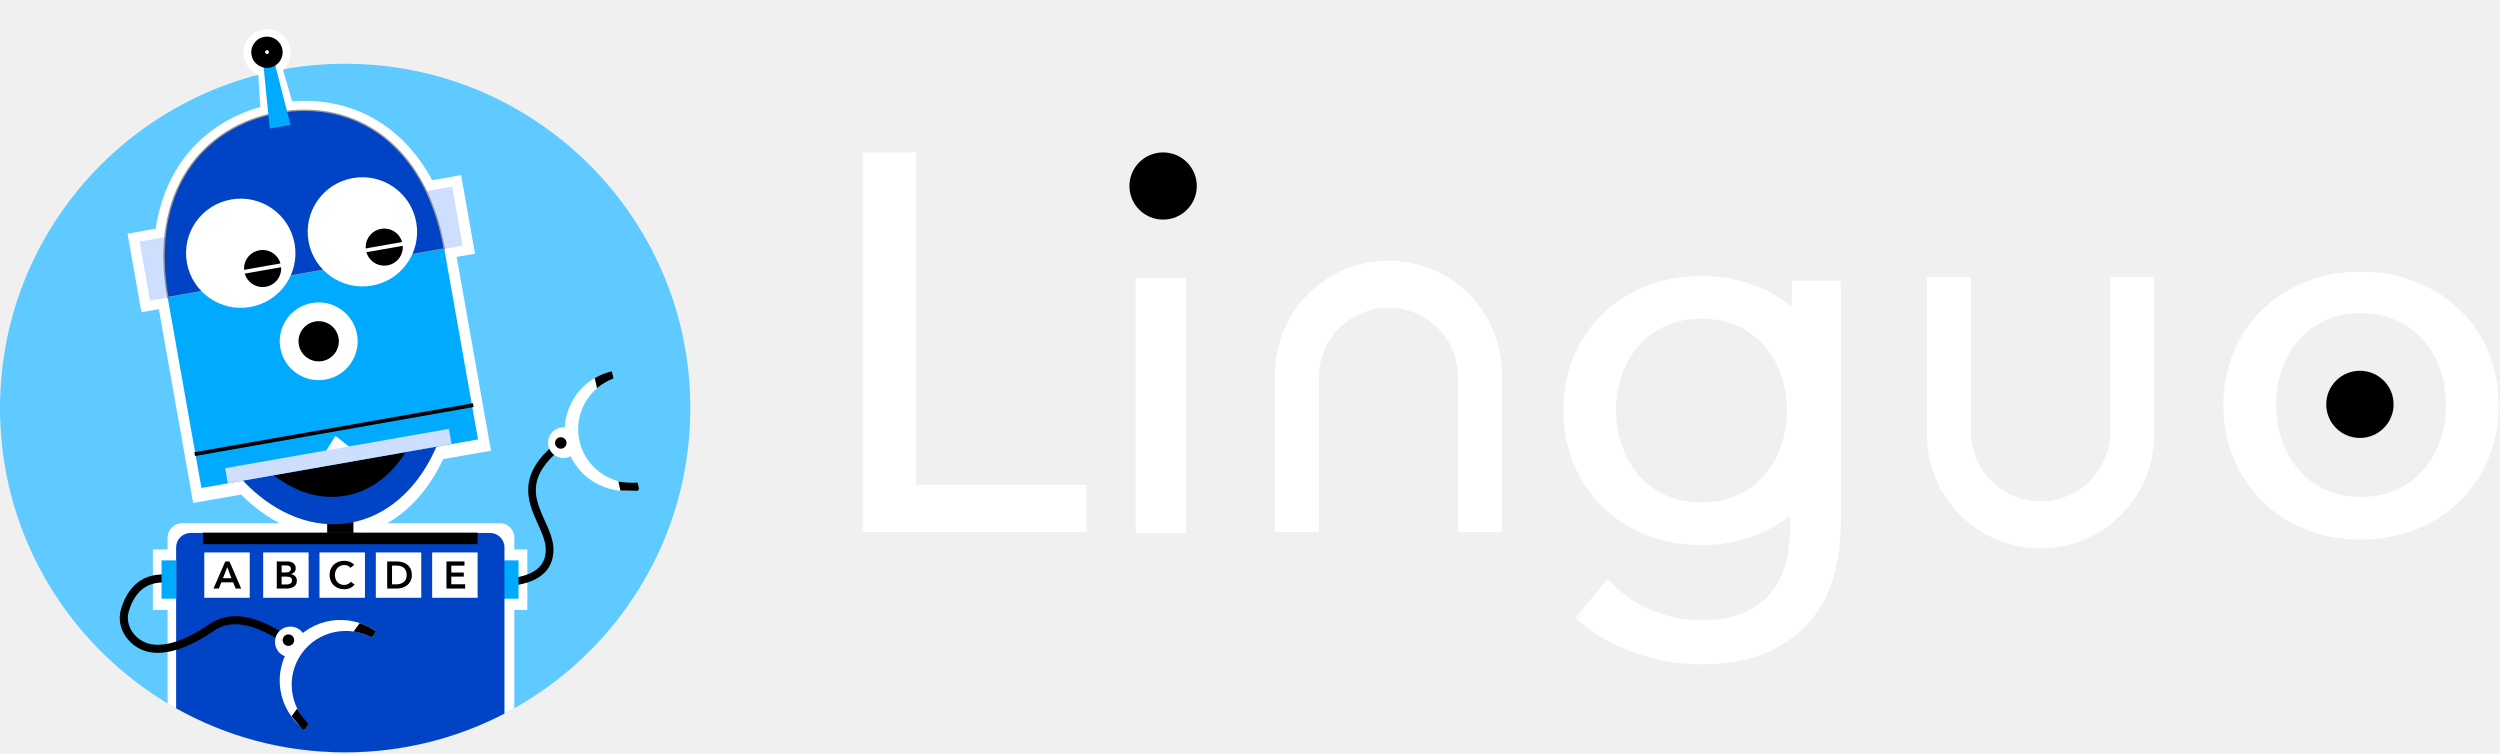
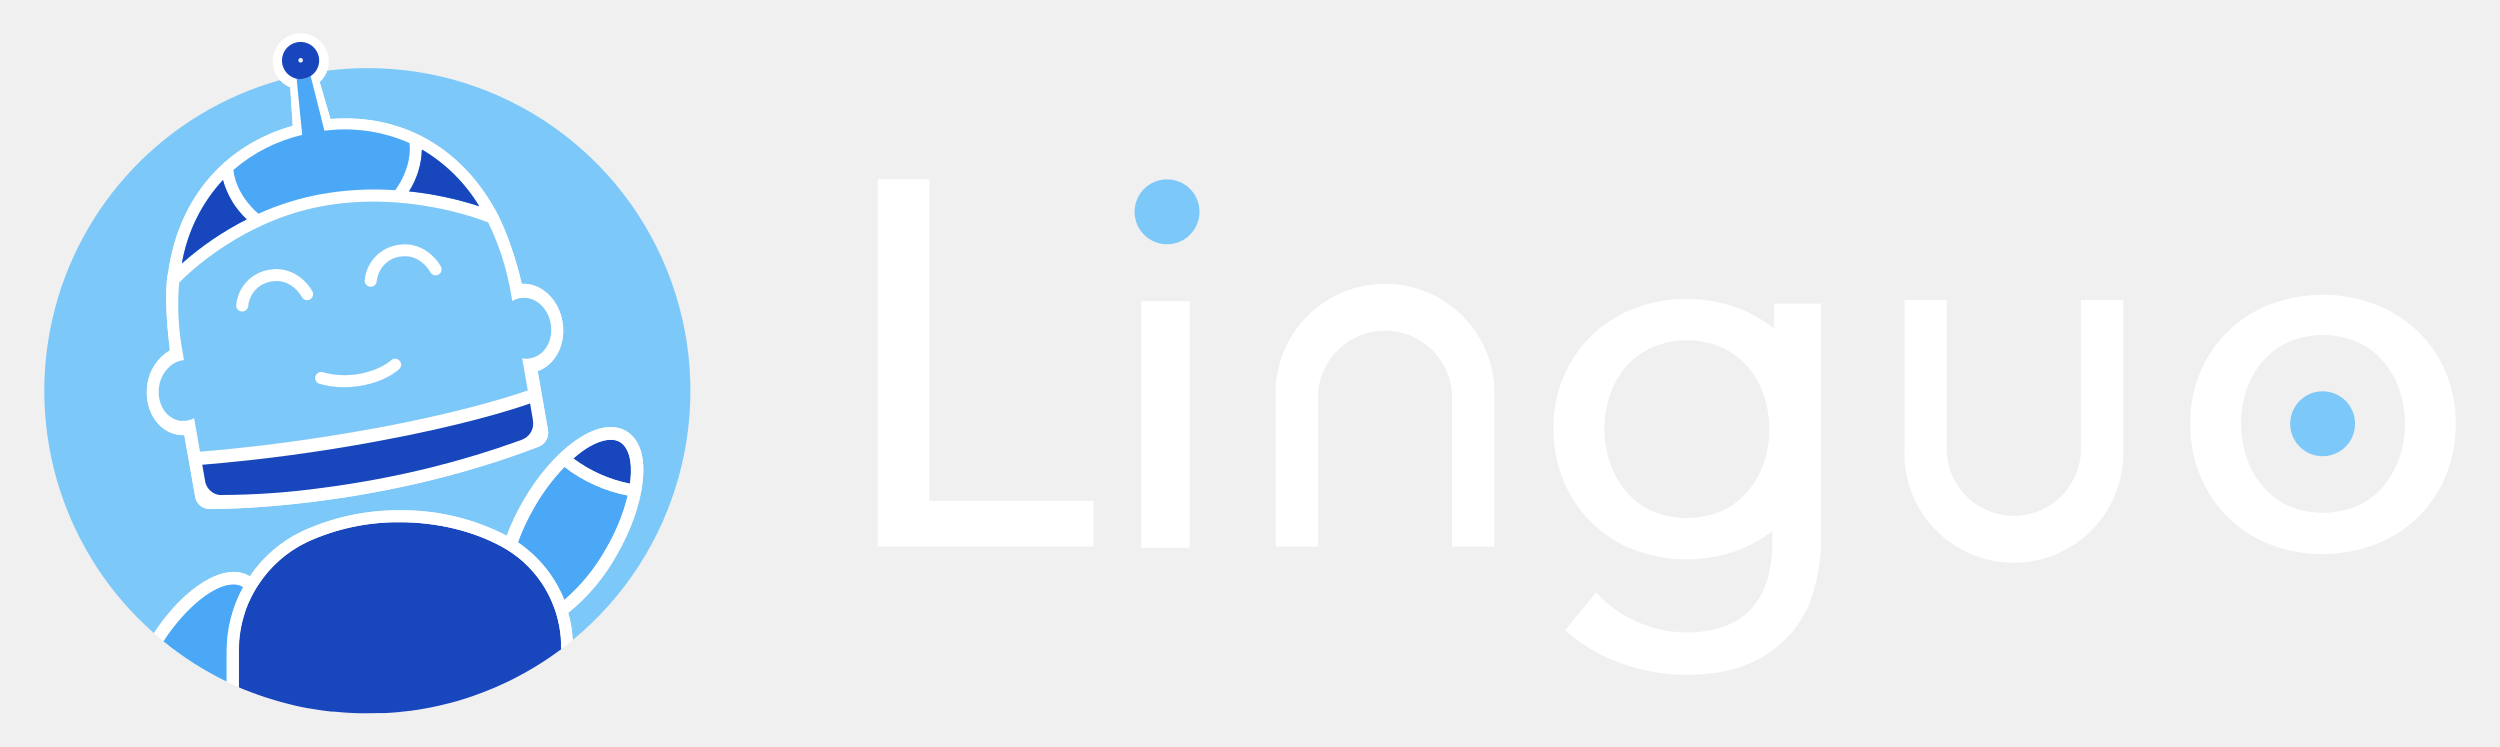
- <svg xmlns="http://www.w3.org/2000/svg" viewBox="0 0 1688 509" fill="none" preserveAspectRatio="xMidYMid meet">
-   <path d="M233.055 508.001C361.768 508.001 466.11 403.919 466.11 275.526C466.11 147.134 361.768 43.051 233.055 43.051C104.342 43.051 0 147.134 0 275.526C0 403.919 104.342 508.001 233.055 508.001Z" fill="#5FCAFF" />
-   <path d="M113.16 371.011V362.964C113.16 357.601 117.518 353.253 122.893 353.253H221.14V287.283H239.713V353.253H337.529C342.904 353.253 347.262 357.601 347.262 362.964V371.011H356.062V411.836H347.262V478.221C313.512 497.184 274.55 508.001 233.054 508.001C189.208 508.001 148.189 495.923 113.16 474.919V411.836H103.226V371.011H113.16Z" fill="white" />
-   <path fill-rule="evenodd" clip-rule="evenodd" d="M308.338 173.48L331.516 304.315L299.246 309.978C286.328 337.601 264.846 357.13 238.072 361.829C211.297 366.528 184.4 355.49 162.769 333.93L130.438 339.604L107.261 208.776L95.491 210.841L86.09 157.774L105.134 154.432C111.536 111.112 138.956 82.603 175.777 72.272L174.354 50.42C169.419 48.424 165.59 44.013 164.595 38.394C163.058 29.719 168.857 21.45 177.547 19.925C186.238 18.4 194.528 24.196 196.065 32.871C197.053 38.449 195.009 43.858 191.114 47.416L197.284 68.432C235.611 65.363 270.999 82.877 291.792 121.666L311.333 118.237L320.735 171.304L308.338 173.48Z" fill="white" />
-   <path d="M342.611 395.827C362.948 394.172 373.696 385.862 373.696 371.057C373.696 367.835 373.012 364.527 371.693 360.765C370.754 358.085 370.186 356.767 367.525 350.854C363 340.799 361.408 335.455 361.875 329.071C362.486 320.694 367.398 312.453 378.122 303.577L374.81 299.598C363.073 309.312 357.426 318.787 356.702 328.696C356.397 332.879 356.964 337.059 358.298 341.539C359.306 344.924 360.508 347.892 362.793 352.971C365.381 358.72 365.928 359.991 366.798 362.472C367.939 365.728 368.51 368.488 368.51 371.057C368.51 382.728 360.123 389.213 342.189 390.673L342.611 395.827Z" fill="black" />
-   <path d="M350.123 378.371H325.49V404.227H350.123V378.371Z" fill="#00AAFF" />
-   <path fill-rule="evenodd" clip-rule="evenodd" d="M414.264 255.564C397.218 261.858 387.098 279.879 391.278 297.922C395.458 315.965 412.481 327.741 430.571 325.951L431.612 330.445C409.533 335.525 387.497 321.78 382.392 299.745C377.287 277.71 391.047 255.73 413.126 250.65L414.264 255.564Z" fill="white" />
-   <path fill-rule="evenodd" clip-rule="evenodd" d="M417.507 325.069C421.216 325.758 426.159 326.127 430.544 325.836L431.613 330.45C428.263 331.221 437.289 331.559 418.915 331.225L417.507 325.069ZM403.118 262.136L401.547 255.267C405.063 253.202 408.951 251.63 413.137 250.666L414.275 255.58C410.66 256.915 407.356 258.779 404.434 261.059C403.986 261.409 403.547 261.768 403.118 262.136Z" fill="black" />
-   <path d="M382.74 308.977C388.319 307.693 391.796 302.139 390.506 296.572C389.216 291.004 383.647 287.531 378.068 288.815C372.489 290.098 369.012 295.652 370.302 301.22C371.592 306.787 377.16 310.26 382.74 308.977Z" fill="white" />
-   <path d="M379.532 302.869C381.624 302.388 382.928 300.305 382.444 298.217C381.961 296.129 379.872 294.827 377.78 295.308C375.688 295.79 374.384 297.872 374.868 299.96C375.351 302.048 377.44 303.351 379.532 302.869Z" fill="black" />
-   <path fill-rule="evenodd" clip-rule="evenodd" d="M118.922 478.249V369.557C118.922 364.193 123.28 359.846 128.655 359.846H330.884C336.26 359.846 340.617 364.193 340.617 369.557V481.802C308.438 498.531 271.855 507.988 233.057 507.988C191.591 507.988 152.655 497.186 118.922 478.249L118.922 478.249Z" fill="#0043C5" />
-   <path d="M194.926 429.951C172.975 414.972 154.95 411.962 141.209 421.513C127.163 431.276 112.743 436.998 101.951 434.942C91.369 432.927 83.98 422.389 87.001 412.611C91.772 397.168 101.539 391.143 117.175 393.968L118.148 388.612C99.777 385.293 87.365 392.948 81.786 411.008C77.752 424.064 87.311 437.696 100.928 440.289C107.909 441.619 115.851 440.307 124.432 436.902C131.152 434.235 137.986 430.388 144.328 425.979C155.841 417.978 171.561 420.602 191.845 434.444L194.926 429.951Z" fill="black" />
-   <path d="M119.026 378.367H109.087V404.223H119.026V378.367Z" fill="#00AAFF" />
-   <path d="M168.62 373.012H137.937V403.608H168.62V373.012Z" fill="white" />
-   <path d="M208.377 373.012H177.694V403.608H208.377V373.012Z" fill="white" />
-   <path d="M246.407 373.012H215.724V403.608H246.407V373.012Z" fill="white" />
-   <path d="M284.436 373.012H253.753V403.608H284.436V373.012Z" fill="white" />
-   <path d="M322.466 373.012H291.783V403.608H322.466V373.012Z" fill="white" />
-   <path d="M322.467 359.652H137.072V367.409H322.467V359.652Z" fill="black" />
-   <path d="M152.119 379.084H154.946L162.854 397.39H159.12L157.409 393.201H149.449L147.789 397.39H144.133L152.119 379.084ZM156.268 390.409L153.442 382.962L150.564 390.409H156.268Z" fill="black" />
-   <path d="M186.886 379.084H194.043C194.734 379.084 195.417 379.166 196.091 379.33C196.765 379.493 197.366 379.761 197.893 380.131C198.42 380.502 198.848 380.98 199.177 381.566C199.505 382.152 199.669 382.859 199.669 383.686C199.669 384.72 199.375 385.574 198.788 386.246C198.2 386.918 197.431 387.401 196.48 387.694V387.746C197.638 387.901 198.589 388.349 199.332 389.09C200.076 389.831 200.447 390.822 200.447 392.063C200.447 393.063 200.248 393.903 199.851 394.584C199.453 395.265 198.93 395.812 198.282 396.226C197.634 396.64 196.891 396.937 196.052 397.118C195.214 397.299 194.362 397.39 193.498 397.39H186.886V379.084ZM190.153 386.53H193.057C194.146 386.53 194.976 386.315 195.547 385.884C196.117 385.453 196.402 384.841 196.402 384.048C196.402 383.221 196.108 382.635 195.521 382.29C194.933 381.945 194.017 381.773 192.772 381.773H190.153V386.53ZM190.153 394.649H193.083C193.498 394.649 193.948 394.619 194.432 394.558C194.916 394.498 195.361 394.373 195.767 394.184C196.173 393.994 196.51 393.718 196.778 393.356C197.046 392.994 197.18 392.512 197.18 391.908C197.18 390.943 196.852 390.271 196.195 389.892C195.538 389.512 194.544 389.323 193.213 389.323H190.153V394.649Z" fill="black" />
-   <path d="M236.666 383.388C236.182 382.733 235.551 382.255 234.773 381.953C233.996 381.652 233.235 381.501 232.492 381.501C231.541 381.501 230.677 381.673 229.899 382.018C229.121 382.363 228.451 382.837 227.889 383.44C227.327 384.043 226.895 384.75 226.593 385.56C226.29 386.37 226.139 387.249 226.139 388.197C226.139 389.197 226.286 390.111 226.58 390.938C226.874 391.765 227.293 392.476 227.837 393.071C228.382 393.666 229.034 394.127 229.795 394.454C230.556 394.782 231.411 394.946 232.362 394.946C233.347 394.946 234.22 394.752 234.981 394.364C235.742 393.976 236.355 393.463 236.822 392.825L239.441 394.661C238.628 395.678 237.634 396.467 236.459 397.027C235.283 397.587 233.909 397.867 232.336 397.867C230.901 397.867 229.583 397.63 228.382 397.156C227.18 396.682 226.148 396.019 225.283 395.165C224.419 394.312 223.745 393.295 223.261 392.114C222.777 390.934 222.535 389.628 222.535 388.197C222.535 386.732 222.79 385.409 223.3 384.229C223.81 383.048 224.51 382.044 225.4 381.216C226.29 380.389 227.34 379.751 228.55 379.303C229.76 378.855 231.074 378.631 232.492 378.631C233.079 378.631 233.693 378.687 234.333 378.799C234.972 378.911 235.586 379.083 236.174 379.316C236.761 379.549 237.315 379.837 237.833 380.182C238.352 380.527 238.793 380.941 239.156 381.423L236.666 383.388Z" fill="black" />
-   <path d="M261.427 379.084H267.936C269.128 379.084 270.33 379.239 271.54 379.549C272.75 379.86 273.839 380.372 274.807 381.088C275.775 381.803 276.562 382.743 277.167 383.906C277.772 385.07 278.074 386.513 278.074 388.237C278.074 389.84 277.772 391.219 277.167 392.374C276.562 393.529 275.775 394.477 274.807 395.218C273.839 395.959 272.75 396.506 271.54 396.86C270.33 397.213 269.128 397.39 267.936 397.39H261.427V379.084ZM267.417 394.546C268.264 394.546 269.111 394.446 269.958 394.248C270.805 394.05 271.57 393.714 272.253 393.24C272.936 392.766 273.493 392.124 273.925 391.314C274.358 390.503 274.574 389.478 274.574 388.237C274.574 386.927 274.358 385.858 273.925 385.031C273.493 384.203 272.936 383.557 272.253 383.092C271.57 382.626 270.805 382.307 269.958 382.135C269.111 381.963 268.264 381.876 267.417 381.876H264.695V394.546H267.417Z" fill="black" />
-   <path d="M301.455 379.084H313.616V381.928H304.722V386.582H313.149V389.323H304.722V394.494H314.083V397.39H301.455V379.084Z" fill="black" />
-   <path d="M238.629 339.158H220.91V359.843H238.629V339.158Z" fill="black" />
-   <path d="M305.305 125.959L281.066 130.213L288.135 170.119L312.375 165.864L305.305 125.959Z" fill="#CDDEFF" />
-   <path d="M118.473 158.82L94.233 163.074L101.303 202.98L125.542 198.726L118.473 158.82Z" fill="#CDDEFF" />
-   <path fill-rule="evenodd" clip-rule="evenodd" d="M300.034 168.11C287.443 97.035 239.445 66.968 187.869 76.02C136.294 85.072 100.671 129.815 113.262 200.89L300.034 168.11Z" fill="#0043C5" stroke="#979797" stroke-width="0.95" />
-   <path fill-rule="evenodd" clip-rule="evenodd" d="M126.557 246.582C138.483 313.897 187.673 361.531 236.426 352.975C285.18 344.419 315.035 282.913 303.109 215.598L126.557 246.582Z" fill="#0043C5" />
-   <path fill-rule="evenodd" clip-rule="evenodd" d="M144.482 248.688C154.122 303.103 193.841 341.616 233.196 334.709C272.551 327.802 296.64 278.091 287 223.676L144.482 248.688Z" fill="black" />
-   <path fill-rule="evenodd" clip-rule="evenodd" d="M177.569 41.215L184.795 39.947L196.163 84.343L182.137 86.805L177.569 41.215Z" fill="#00AAFF" />
-   <path d="M299.962 168.009L113.2 200.785L135.997 329.465L322.759 296.689L299.962 168.009Z" fill="#00AAFF" />
-   <path fill-rule="evenodd" clip-rule="evenodd" d="M226.465 294.278L240.998 305.742L216.747 309.998L226.465 294.278Z" fill="white" />
-   <path d="M303.078 289.561L152 316.115L153.806 326.326L304.884 299.773L303.078 289.561Z" fill="#CDDEFF" />
-   <path d="M251.117 192.843C271.203 189.318 284.606 170.207 281.054 150.157C277.502 130.107 258.339 116.71 238.253 120.235C218.168 123.76 204.765 142.871 208.317 162.921C211.869 182.971 231.032 196.368 251.117 192.843Z" fill="white" />
-   <path d="M261.634 179.168C268.447 177.972 272.993 171.49 271.788 164.689C270.583 157.889 264.084 153.345 257.271 154.54C250.458 155.736 245.912 162.218 247.117 169.019C248.322 175.819 254.822 180.363 261.634 179.168Z" fill="black" />
-   <path d="M276.678 162.51L243.909 168.271L244.36 170.822L277.129 165.06L276.678 162.51Z" fill="white" />
-   <path d="M168.979 207.286C189.065 203.762 202.468 184.65 198.915 164.6C195.363 144.55 176.201 131.154 156.115 134.678C136.029 138.203 122.626 157.314 126.178 177.365C129.731 197.415 148.893 210.811 168.979 207.286Z" fill="white" />
-   <path d="M179.496 193.613C186.308 192.417 190.854 185.935 189.65 179.135C188.445 172.334 181.945 167.79 175.132 168.986C168.32 170.181 163.774 176.663 164.979 183.464C166.183 190.265 172.683 194.809 179.496 193.613Z" fill="black" />
-   <path d="M194.537 176.953L161.768 182.715L162.219 185.265L194.988 179.504L194.537 176.953Z" fill="white" />
-   <path d="M219.424 254.424C232.7 252.092 241.561 239.463 239.217 226.216C236.872 212.969 224.209 204.121 210.933 206.453C197.657 208.785 188.796 221.414 191.14 234.661C193.485 247.908 206.148 256.756 219.424 254.424Z" fill="white" stroke="white" stroke-width="3.8" />
-   <path d="M217.547 243.805C224.948 242.504 229.889 235.463 228.582 228.078C227.274 220.693 220.215 215.76 212.813 217.06C205.412 218.36 200.471 225.401 201.778 232.786C203.085 240.172 210.145 245.105 217.547 243.805Z" fill="black" />
-   <path d="M182.095 45.695C187.852 44.684 191.694 39.207 190.677 33.463C189.661 27.719 184.17 23.882 178.413 24.894C172.656 25.905 168.814 31.381 169.83 37.125C170.847 42.87 176.338 46.706 182.095 45.695Z" fill="black" />
-   <path d="M180.527 36.444C181.232 36.32 181.702 35.65 181.578 34.946C181.453 34.243 180.781 33.773 180.076 33.897C179.371 34.021 178.9 34.691 179.025 35.395C179.149 36.098 179.822 36.568 180.527 36.444Z" fill="white" />
-   <path d="M131.223 305.349L319.333 272.261L319.784 274.812L131.674 307.9L131.223 305.349Z" fill="black" />
-   <path fill-rule="evenodd" clip-rule="evenodd" d="M251.033 430.498C235.081 421.793 214.802 425.993 203.892 440.973C192.982 455.954 195.244 476.494 208.472 488.938L205.755 492.67C187.419 479.38 183.356 453.775 196.68 435.48C210.003 417.185 235.669 413.127 254.005 426.418L251.033 430.498Z" fill="white" />
-   <path fill-rule="evenodd" clip-rule="evenodd" d="M200.573 478.518C202.486 481.763 205.454 485.728 208.554 488.841L205.764 492.672C202.98 490.654 208.652 497.674 196.839 483.615L200.573 478.518ZM238.746 426.404L242.913 420.716C246.785 422.009 250.527 423.906 254.005 426.427L251.034 430.507C247.649 428.66 244.07 427.394 240.426 426.689C239.867 426.58 239.307 426.486 238.746 426.404Z" fill="black" />
-   <path d="M189.94 441.776C194.573 445.134 201.057 444.109 204.424 439.487C207.79 434.864 206.764 428.395 202.131 425.037C197.498 421.679 191.013 422.704 187.647 427.327C184.28 431.949 185.307 438.418 189.94 441.776Z" fill="white" />
-   <path d="M192.458 435.366C194.195 436.625 196.627 436.241 197.889 434.507C199.152 432.774 198.767 430.348 197.029 429.089C195.292 427.829 192.86 428.214 191.598 429.947C190.336 431.681 190.721 434.107 192.458 435.366Z" fill="black" />
-   <path d="M618.551 327.344H733.55V359.198H582.523V102.914H618.551V327.344ZM800.919 359.937H766.864V187.85H800.919V359.937ZM1687.09 273.531C1687.09 286.801 1684.73 298.985 1680 310.083C1675.27 321.181 1668.73 330.772 1660.36 338.854C1652 346.937 1642.12 353.209 1630.73 357.673C1619.33 362.136 1607.09 364.368 1594 364.368C1580.91 364.368 1568.66 362.136 1557.27 357.673C1545.87 353.209 1536.06 346.937 1527.81 338.854C1519.57 330.772 1513.09 321.181 1508.36 310.083C1503.63 298.985 1501.27 286.801 1501.27 273.531C1501.27 260.262 1503.63 248.138 1508.36 237.16C1513.09 226.183 1519.57 216.713 1527.81 208.751C1536.06 200.789 1545.87 194.577 1557.27 190.113C1568.66 185.65 1580.91 183.418 1594 183.418C1607.09 183.418 1619.33 185.65 1630.73 190.113C1642.12 194.577 1652 200.789 1660.36 208.751C1668.73 216.713 1675.27 226.183 1680 237.16C1684.73 248.138 1687.09 260.262 1687.09 273.531ZM1651.55 273.343C1651.55 265.143 1650.28 257.306 1647.74 249.829C1645.2 242.353 1641.51 235.781 1636.67 230.114C1631.82 224.447 1625.83 219.925 1618.69 216.548C1611.55 213.172 1603.38 211.484 1594.18 211.484C1584.98 211.484 1576.81 213.172 1569.67 216.548C1562.53 219.925 1556.53 224.447 1551.69 230.114C1546.85 235.781 1543.16 242.353 1540.62 249.829C1538.07 257.306 1536.8 265.143 1536.8 273.343C1536.8 281.543 1538.07 289.381 1540.62 296.857C1543.16 304.333 1546.85 310.965 1551.69 316.753C1556.53 322.541 1562.53 327.123 1569.67 330.499C1576.81 333.876 1584.98 335.564 1594.18 335.564C1603.38 335.564 1611.55 333.876 1618.69 330.499C1625.83 327.123 1631.82 322.541 1636.67 316.753C1641.51 310.965 1645.2 304.333 1647.74 296.857C1650.28 289.381 1651.55 281.543 1651.55 273.343Z" fill="white" />
-   <path d="M1208.79 348.15C1201.91 353.575 1194.17 357.973 1185.57 361.343C1174.13 365.825 1161.83 368.066 1148.69 368.066C1135.55 368.066 1123.26 365.825 1111.82 361.343C1100.38 356.861 1090.52 350.563 1082.24 342.447C1073.97 334.332 1067.46 324.703 1062.71 313.559C1057.97 302.415 1055.59 290.182 1055.59 276.858C1055.59 263.534 1057.97 251.361 1062.71 240.338C1067.46 229.316 1073.97 219.808 1082.24 211.813C1090.52 203.819 1100.38 197.581 1111.82 193.099C1123.26 188.618 1135.55 186.377 1148.69 186.377C1161.83 186.377 1174.13 188.618 1185.57 193.099C1194.62 196.649 1202.73 201.299 1209.88 207.051V189.615H1242.9V352.822C1242.9 365.395 1241.32 377.424 1238.18 388.909C1235.03 400.394 1229.71 410.549 1222.22 419.374C1214.72 428.199 1204.92 435.271 1192.83 440.591C1180.74 445.91 1165.74 448.57 1147.84 448.57C1132.85 448.57 1117.79 445.85 1102.68 440.409C1087.56 434.969 1074.56 427.292 1063.68 417.379L1085.44 390.903C1092.94 399.366 1102.31 406.136 1113.56 411.214C1124.81 416.291 1136.36 418.83 1148.21 418.83C1159.57 418.83 1169.13 417.198 1176.87 413.934C1184.61 410.669 1190.83 406.196 1195.55 400.514C1200.27 394.832 1203.65 388.123 1205.71 380.386C1207.77 372.648 1208.79 364.307 1208.79 355.36V348.15ZM1206.62 277.04C1206.62 268.841 1205.34 261.003 1202.78 253.527C1200.22 246.05 1196.51 239.479 1191.63 233.811C1186.76 228.144 1180.73 223.622 1173.54 220.246C1166.36 216.869 1158.13 215.181 1148.87 215.181C1139.61 215.181 1131.39 216.869 1124.2 220.246C1117.02 223.622 1110.99 228.144 1106.11 233.811C1101.24 239.479 1097.52 246.05 1094.97 253.527C1092.41 261.003 1091.13 268.841 1091.13 277.04C1091.13 285.24 1092.41 293.078 1094.97 300.554C1097.52 308.03 1101.24 314.662 1106.11 320.45C1110.99 326.238 1117.02 330.82 1124.2 334.197C1131.39 337.573 1139.61 339.261 1148.87 339.261C1158.13 339.261 1166.36 337.573 1173.54 334.197C1180.73 330.82 1186.76 326.238 1191.63 320.45C1196.51 314.662 1200.22 308.03 1202.78 300.554C1205.34 293.078 1206.62 285.24 1206.62 277.04Z" fill="white" />
-   <path fill-rule="evenodd" clip-rule="evenodd" d="M860.885 248.404H890.499V359.19H860.885V248.404Z" fill="white" />
-   <path fill-rule="evenodd" clip-rule="evenodd" d="M984.52 248.404H1014.13V359.19H984.52V248.404Z" fill="white" />
-   <path fill-rule="evenodd" clip-rule="evenodd" d="M984.469 252.475C983.309 227.602 962.728 207.792 937.509 207.792C912.291 207.792 891.71 227.602 890.55 252.475H860.885C860.885 210.257 895.191 176.033 937.509 176.033C979.828 176.033 1014.13 210.257 1014.13 252.475H984.469Z" fill="white" />
-   <path fill-rule="evenodd" clip-rule="evenodd" d="M1454.38 297.891H1424.77V187.105H1454.38V297.891Z" fill="white" />
-   <path fill-rule="evenodd" clip-rule="evenodd" d="M1330.75 297.891H1301.14V187.105H1330.75V297.891Z" fill="white" />
-   <path fill-rule="evenodd" clip-rule="evenodd" d="M1330.8 293.818C1331.96 318.691 1352.54 338.501 1377.76 338.501C1402.98 338.501 1423.56 318.691 1424.72 293.818H1454.38C1454.38 336.035 1420.08 370.26 1377.76 370.26C1335.44 370.26 1301.14 336.035 1301.14 293.818H1330.8Z" fill="white" />
-   <path d="M1593.41 295.701C1605.97 295.701 1616.15 285.547 1616.15 273.02C1616.15 260.494 1605.97 250.34 1593.41 250.34C1580.86 250.34 1570.68 260.494 1570.68 273.02C1570.68 285.547 1580.86 295.701 1593.41 295.701Z" fill="black" />
-   <path d="M785.337 148.275C797.895 148.275 808.074 138.121 808.074 125.595C808.074 113.068 797.895 102.914 785.337 102.914C772.78 102.914 762.6 113.068 762.6 125.595C762.6 138.121 772.78 148.275 785.337 148.275Z" fill="black" />
+ <svg xmlns="http://www.w3.org/2000/svg" viewBox="0 0 727.31 217.26">
+   <defs>
+     <style>.a,.g{fill:#7bc8f9;}.a,.b,.c,.d{fill-rule:evenodd;}.b,.f{fill:#fff;}.c{fill:#4aa8f7;}.d,.e{fill:#1746bd;}</style>
+   </defs>
+   <path class="a" d="M155.09,122.73h0a1.62,1.62,0,0,1,0,.22Zm-1-5.82.07.4h0ZM90.91,84.75c-1.42-2.68-5.85-7.46-12.45-6.33a11.43,11.43,0,0,0-9.75,10.32,1.76,1.76,0,0,0,1.64,1.86h.12A1.76,1.76,0,0,0,72.22,89a8,8,0,0,1,6.83-7.09c5.72-1,8.64,4.3,8.75,4.52a1.76,1.76,0,0,0,3.11-1.65Zm37.38-7.22c-1.42-2.68-5.85-7.46-12.45-6.33a11.43,11.43,0,0,0-9.75,10.32,1.77,1.77,0,0,0,1.65,1.87h.11a1.76,1.76,0,0,0,1.75-1.65,8.66,8.66,0,0,1,1-3.12,7.73,7.73,0,0,1,5.83-4c5.72-1,8.64,4.3,8.75,4.52a1.76,1.76,0,0,0,2.38.72A1.74,1.74,0,0,0,128.29,77.53ZM106.93,19.82a96,96,0,0,0-11.7.72A8.32,8.32,0,0,1,93,23.85l3.15,10.77q2.19-.18,4.38-.18c17.9,0,34.13,9.06,44,27.45,0,0,4.23,7.58,7.26,20.67,5.67-.3,10.9,4.58,11.9,11.33,1,6.42-2.22,12.33-7.27,14.08l3,17.1a4.4,4.4,0,0,1-3,5c-48.85,18.69-95.2,18-95.2,18a4.21,4.21,0,0,1-4.44-3.48l-3.17-18a9.5,9.5,0,0,1-1.76-.1c-6-.89-10-7.38-9-14.49a13.68,13.68,0,0,1,6.58-10.06c-.65-5.25-1.48-13.87-.9-20.08l.09-.81c.1-.82.22-1.6.38-2.31C52.3,56.53,66.34,41.9,85.18,36.6l-.72-11.2a8.26,8.26,0,0,1-3-2.09h0A93.86,93.86,0,0,0,44.74,184.16c9-13.67,20.66-20.67,27.62-16.65l.27.16a38.17,38.17,0,0,1,15.2-13.11,67,67,0,0,1,28.54-6.12,66.12,66.12,0,0,1,31,7.4,67,67,0,0,1,4.77-10.07c4.24-7.35,9.54-13.52,14.94-17.39,5.81-4.17,11.16-5.23,15-3s5.65,7.41,4.94,14.53c-.66,6.61-3.35,14.29-7.59,21.63a57.54,57.54,0,0,1-14.07,16.75,35.66,35.66,0,0,1,1.3,7.86A93.87,93.87,0,0,0,106.93,19.82Zm9.3,85.06a1.74,1.74,0,0,0-2.48,0s-3,2.81-9.09,3.9A23.36,23.36,0,0,1,94,108.28a1.76,1.76,0,1,0-1.17,3.31,23.74,23.74,0,0,0,7.38,1,28.54,28.54,0,0,0,5.06-.45c7.13-1.27,10.75-4.68,10.9-4.83A1.74,1.74,0,0,0,116.23,104.88Zm6.51-61.36A23.92,23.92,0,0,1,119,55.67,99.66,99.66,0,0,1,139.41,60,47.5,47.5,0,0,0,122.74,43.52ZM70.21,200.19l-.55-.24.58.25Zm.34-29.54a5.26,5.26,0,0,0-2.67-.67c-5.58,0-13.94,6.78-20.32,16.48l0,.06a93.65,93.65,0,0,0,18.41,11.73v-8.84a38.68,38.68,0,0,1,4.8-18.65Z" />
+   <path class="b" d="M71.77,63.81A88.44,88.44,0,0,0,52.93,76.62,47.52,47.52,0,0,1,64.86,52.37,24.46,24.46,0,0,0,71.77,63.81Z" />
+   <path class="b" d="M139.41,60A99.66,99.66,0,0,0,119,55.67a23.92,23.92,0,0,0,3.75-12.15A47.5,47.5,0,0,1,139.41,60Z" />
+   <path class="b" d="M163.69,93.89c-1-6.75-6.23-11.63-11.9-11.33-3-13.09-7.26-20.67-7.26-20.67-9.83-18.39-26.06-27.45-44-27.45q-2.19,0-4.38.18L93,23.85a8.32,8.32,0,0,0,2.19-3.31,8,8,0,0,0,.34-4.15,8.17,8.17,0,1,0-14.51,6.44l.4.48h0a8.26,8.26,0,0,0,3,2.09l.72,11.2C66.34,41.9,52.3,56.53,49,78.73c-.16.71-.28,1.49-.38,2.31l-.09.81c-.58,6.21.25,14.83.9,20.08A13.68,13.68,0,0,0,42.86,112c-1.06,7.11,3,13.6,9,14.49a9.5,9.5,0,0,0,1.76.1l3.17,18a4.21,4.21,0,0,0,4.44,3.48s46.35.67,95.2-18a4.4,4.4,0,0,0,3-5l-3-17.1C161.47,106.22,164.65,100.31,163.69,93.89ZM139.41,60A99.66,99.66,0,0,0,119,55.67a23.92,23.92,0,0,0,3.75-12.15A47.5,47.5,0,0,1,139.41,60ZM87.92,39.24,86.3,22.9a5.12,5.12,0,0,1-1.37-.5h0a5.39,5.39,0,1,1,5.4-.21l4,15.89a46.21,46.21,0,0,1,24.73,3.58c.23,1.56.59,6.93-4.09,13.67a88.58,88.58,0,0,0-21.91,1.21,78.39,78.39,0,0,0-17.93,5.64C68.53,56.27,68,50.36,67.92,49.43A47.05,47.05,0,0,1,87.92,39.24ZM64.86,52.37a24.46,24.46,0,0,0,6.91,11.44A88.44,88.44,0,0,0,52.93,76.62,47.52,47.52,0,0,1,64.86,52.37Zm90.2,71.21c0,.06,0,.12,0,.18a5,5,0,0,1-3,4,6.41,6.41,0,0,1-1,.39h0a262.76,262.76,0,0,1-25.41,7.73,283.59,283.59,0,0,1-31.89,6A220.3,220.3,0,0,1,64.63,144H64l-.21,0-.3-.06-.29-.07-.29-.09-.28-.11-.28-.13-.2-.1-.14-.08-.14-.08-.16-.11-.26-.2a3.25,3.25,0,0,1-.39-.35c-.11-.1-.2-.2-.3-.31l-.09-.13a.64.64,0,0,1-.1-.13l-.13-.18-.14-.21-.08-.14a1.62,1.62,0,0,1-.1-.18c0-.1-.09-.19-.13-.29l-.05-.12-.06-.16a.88.88,0,0,1-.05-.15c0-.09-.06-.19-.08-.28a0,0,0,0,1,0,0c0-.11-.05-.23-.07-.35l-.83-4.78a507.41,507.41,0,0,0,50.94-6.83c24.46-4.51,39.17-9.15,44.42-11l-.07-.4.08.4.77,4.47a6.13,6.13,0,0,1,.1.94h0V123Q155.09,123.26,155.06,123.58Zm.64-19.71a6.46,6.46,0,0,1-1.59.45,6.57,6.57,0,0,1-2.17,0l.73,4.19.9,5.15-.06,0c-2.39.84-8.74,3-19,5.52-6.78,1.71-15.26,3.61-25.42,5.48-17.67,3.25-32.68,5.07-42,6-4.11.42-7.14.66-8.82.79h0l-1-5.72-.7-4a6.76,6.76,0,0,1-3.62.75l-.43,0c-4.12-.61-6.88-5-6.15-9.92A9.53,9.53,0,0,1,50,106.13h0a7,7,0,0,1,3.53-1.35l-.39-2.24c-.1-.6-.2-1.19-.29-1.78a75,75,0,0,1-.72-18.53c3.08-3.13,18.64-18,41.6-22.23,24.64-4.55,46.47,4,48.27,4.73h0a74.86,74.86,0,0,1,6.25,18.71c.15.74.29,1.5.43,2.25l.33,1.93a6.4,6.4,0,0,1,2.46-.9,5.68,5.68,0,0,1,1.16-.06c3.67.12,6.95,3.36,7.6,7.76C160.88,98.61,158.91,102.5,155.7,103.87Z" />
+   <path class="b" d="M116.18,107.36c-.15.15-3.77,3.56-10.9,4.83a28.54,28.54,0,0,1-5.06.45,23.74,23.74,0,0,1-7.38-1A1.76,1.76,0,1,1,94,108.28a23.36,23.36,0,0,0,10.65.45c6.09-1.09,9.06-3.88,9.09-3.9a1.75,1.75,0,0,1,2.43,2.53Z" />
+   <path class="b" d="M90.18,87.13a1.77,1.77,0,0,1-2.38-.73c-.11-.22-3-5.5-8.75-4.52A8,8,0,0,0,72.22,89a1.76,1.76,0,0,1-1.75,1.63h-.12a1.76,1.76,0,0,1-1.64-1.86,11.43,11.43,0,0,1,9.75-10.32c6.6-1.13,11,3.65,12.45,6.33A1.77,1.77,0,0,1,90.18,87.13Z" />
+   <path class="b" d="M127.56,79.9a1.76,1.76,0,0,1-2.38-.72c-.11-.22-3-5.49-8.75-4.52a7.73,7.73,0,0,0-5.83,4,8.66,8.66,0,0,0-1,3.12,1.76,1.76,0,0,1-1.75,1.65h-.11a1.77,1.77,0,0,1-1.65-1.87,11.43,11.43,0,0,1,9.75-10.32c6.6-1.13,11,3.65,12.45,6.33A1.74,1.74,0,0,1,127.56,79.9Z" />
+   <polygon class="b" points="154.21 117.31 154.2 117.31 154.13 116.91 154.21 117.31" />
+   <path class="b" d="M155.09,123a1.62,1.62,0,0,0,0-.22h0Z" />
+   <path class="c" d="M71.77,63.81A88.44,88.44,0,0,0,52.93,76.62,47.52,47.52,0,0,1,64.86,52.37,24.46,24.46,0,0,0,71.77,63.81Z" />
+   <path class="c" d="M139.41,60A99.66,99.66,0,0,0,119,55.67a23.92,23.92,0,0,0,3.75-12.15A47.5,47.5,0,0,1,139.41,60Z" />
+   <path class="a" d="M160.25,94.41c-.65-4.4-3.93-7.64-7.6-7.76a5.68,5.68,0,0,0-1.16.06,6.4,6.4,0,0,0-2.46.9l-.33-1.93c-.14-.75-.28-1.51-.43-2.25A74.86,74.86,0,0,0,142,64.72h0c-1.8-.73-23.63-9.28-48.27-4.73-23,4.24-38.52,19.1-41.6,22.23a75,75,0,0,0,.72,18.53c.09.59.19,1.18.29,1.78l.39,2.24A7,7,0,0,0,50,106.12h0a9.53,9.53,0,0,0-3.72,6.37c-.73,4.87,2,9.31,6.15,9.92l.43,0a6.76,6.76,0,0,0,3.62-.75l.7,4,1,5.72h0c1.68-.13,4.71-.37,8.82-.79,9.37-.95,24.38-2.77,42.05-6,10.16-1.87,18.64-3.77,25.42-5.48,10.24-2.57,16.59-4.68,19-5.52l.06,0-.9-5.15-.73-4.19a6.57,6.57,0,0,0,2.17,0,6.46,6.46,0,0,0,1.59-.45C158.91,102.5,160.88,98.61,160.25,94.41ZM90.18,87.13a1.77,1.77,0,0,1-2.38-.73c-.11-.22-3-5.5-8.75-4.52A8,8,0,0,0,72.22,89a1.76,1.76,0,0,1-1.75,1.63h-.12a1.76,1.76,0,0,1-1.64-1.86,11.43,11.43,0,0,1,9.75-10.32c6.6-1.13,11,3.65,12.45,6.33A1.77,1.77,0,0,1,90.18,87.13Zm26,20.23c-.15.15-3.77,3.56-10.9,4.83a28.54,28.54,0,0,1-5.06.45,23.74,23.74,0,0,1-7.38-1A1.76,1.76,0,1,1,94,108.28a23.36,23.36,0,0,0,10.65.45c6.09-1.09,9.06-3.88,9.09-3.9a1.75,1.75,0,0,1,2.43,2.53ZM127.56,79.9a1.76,1.76,0,0,1-2.38-.72c-.11-.22-3-5.49-8.75-4.52a7.73,7.73,0,0,0-5.83,4,8.66,8.66,0,0,0-1,3.12,1.76,1.76,0,0,1-1.75,1.65h-.11a1.77,1.77,0,0,1-1.65-1.87,11.43,11.43,0,0,1,9.75-10.32c6.6-1.13,11,3.65,12.45,6.33A1.74,1.74,0,0,1,127.56,79.9Z" />
+   <path class="c" d="M90.18,87.13a1.77,1.77,0,0,1-2.38-.73c-.11-.22-3-5.5-8.75-4.52A8,8,0,0,0,72.22,89a1.76,1.76,0,0,1-1.75,1.63h-.12a1.76,1.76,0,0,1-1.64-1.86,11.43,11.43,0,0,1,9.75-10.32c6.6-1.13,11,3.65,12.45,6.33A1.77,1.77,0,0,1,90.18,87.13Z" />
+   <path class="c" d="M127.56,79.9a1.76,1.76,0,0,1-2.38-.72c-.11-.22-3-5.49-8.75-4.52a7.73,7.73,0,0,0-5.83,4,8.66,8.66,0,0,0-1,3.12,1.76,1.76,0,0,1-1.75,1.65h-.11a1.77,1.77,0,0,1-1.65-1.87,11.43,11.43,0,0,1,9.75-10.32c6.6-1.13,11,3.65,12.45,6.33A1.74,1.74,0,0,1,127.56,79.9Z" />
+   <path class="d" d="M139.41,60A99.66,99.66,0,0,0,119,55.67a23.92,23.92,0,0,0,3.75-12.15A47.5,47.5,0,0,1,139.41,60Z" />
+   <path class="d" d="M71.77,63.81A88.44,88.44,0,0,0,52.93,76.62,47.52,47.52,0,0,1,64.86,52.37,24.46,24.46,0,0,0,71.77,63.81Z" />
+   <path class="c" d="M149.74,160.59l-.09.33-.27-.19c0-.11.06-.22.09-.33Z" />
+   <path class="c" d="M182.63,144.16a57.57,57.57,0,0,1-6.34,15.53,55,55,0,0,1-12.11,14.86,36.62,36.62,0,0,0-13.52-16.77,62.5,62.5,0,0,1,4.75-10.15,59.55,59.55,0,0,1,8.8-11.8A43.58,43.58,0,0,0,182.63,144.16Z" />
+   <path class="c" d="M183.4,139.55c0,.38-.08.76-.13,1.15a40.6,40.6,0,0,1-16.47-7.33c.83-.71,1.66-1.37,2.49-2,3.13-2.24,6-3.42,8.4-3.42a5.14,5.14,0,0,1,2.62.64C182.82,130.07,184,134.06,183.4,139.55Z" />
+   <path class="e" d="M183.4,139.55c0,.38-.08.76-.13,1.15a40.6,40.6,0,0,1-16.47-7.33c.83-.71,1.66-1.37,2.49-2,3.13-2.24,6-3.42,8.4-3.42a5.14,5.14,0,0,1,2.62.64C182.82,130.07,184,134.06,183.4,139.55Z" />
+   <path class="f" d="M149.47,160.4c0,.11-.07.22-.09.33l.27.19.09-.33Zm0,0c0,.11-.07.22-.09.33l.27.19.09-.33Zm0,0c0,.11-.07.22-.09.33l.27.19.09-.33Zm0,0c0,.11-.07.22-.09.33l.27.19.09-.33Zm0,0c0,.11-.07.22-.09.33l.27.19.09-.33Zm0,0c0,.11-.07.22-.09.33l.27.19.09-.33Zm0,0c0,.11-.07.22-.09.33l.27.19.09-.33Zm0,0c0,.11-.07.22-.09.33l.27.19.09-.33Zm0,0c0,.11-.07.22-.09.33l.27.19.09-.33Zm0,0c0,.11-.07.22-.09.33l.27.19.09-.33Z" />
+   <path class="c" d="M70.74,170.76a38.68,38.68,0,0,0-4.8,18.65v8.84a93.65,93.65,0,0,1-18.41-11.73l0-.06C53.94,176.76,62.3,170,67.88,170a5.26,5.26,0,0,1,2.67.67Z" />
+   <path class="f" d="M70.21,200.19l-.55-.24.58.25Z" />
+   <path class="f" d="M70.21,200.19l-.55-.24.58.25Z" />
+   <path class="e" d="M73.88,201.65l-.51-.18-.83-.33-.74-.29Z" />
+   <path class="e" d="M74.94,202.05l-.11,0-.36-.14Z" />
+   <path class="e" d="M102.14,207.5c-.79,0-1.58-.08-2.37-.14Z" />
+   <path class="e" d="M110,207.57c-1,0-2,.05-3.07.05-.79,0-1.58,0-2.36,0,.78,0,1.57,0,2.36,0C108,207.62,109,207.61,110,207.57Z" />
+   <path class="e" d="M118.07,207c-1.33.16-2.67.29-4,.39C115.4,207.25,116.74,207.13,118.07,207Z" />
+   <path class="e" d="M130.74,204.58q-1.59.42-3.21.78Q129.15,205,130.74,204.58Z" />
+   <path class="e" d="M163.3,186.85v2l-.35.26-.12.09-.12.09h0c-1,.72-2,1.42-3,2.1-.18.13-.36.24-.54.36l-.46.31-.67.44-.81.52-.94.59-.69.42-.5.3c-.24.15-.47.29-.71.42-.45.27-.91.53-1.36.78l-.75.42c-.25.14-.5.28-.76.41-.43.24-.87.47-1.31.7l-.71.36-1.64.82-.83.39c-.55.27-1.11.52-1.67.77s-1.16.51-1.74.76l-.9.37c-.59.25-1.19.49-1.79.72l-.91.35c-.91.34-1.82.67-2.75,1l-.92.31c-.31.11-.62.2-.93.3l-.93.29-.94.29-.94.27-.95.26-.95.25q-1.59.42-3.21.78h0l-1.36.29-1.24.25-1.13.21-.7.12-1,.18-1,.15-1.16.17-.74.1-.2,0-.88.11c-1.33.16-2.67.28-4,.39l-2,.13-1,0-1,0c-1,0-2,.05-3.07.05-.79,0-1.58,0-2.36,0h-.2c-.74,0-1.49-.05-2.23-.09l-2.37-.14-1.14-.1h0l-1.17-.11L96.25,207c-.58-.06-1.17-.13-1.75-.21l-.74-.1-1-.15-.88-.13-1.41-.24L89.32,206l-1.14-.23-.78-.15-.39-.09-1.19-.26-1-.25c-2.15-.51-4.28-1.11-6.37-1.77l-.24-.08-1-.31-.74-.25-.83-.29-.72-.25-.47-.18L74,201.7l-.12,0-2.08-.8-.41-.17-.08,0-.6-.25-.43-.18,0,0h0l-.55-.24h0l-.2-.09V189.41A35,35,0,0,1,71.33,178s0-.07,0-.11h0c.08-.25.17-.5.26-.74A34.58,34.58,0,0,1,73,173.9c.12-.25.25-.5.38-.75s.25-.47.38-.7.21-.38.32-.57.21-.36.32-.54.24-.4.37-.6.25-.4.38-.6a34.88,34.88,0,0,1,14.15-12.43,63.4,63.4,0,0,1,27-5.78c10.89,0,21.48,2.57,29.91,7.25l.29.16.28.17h0c.35.2.71.42,1.06.64s.71.46,1.07.7l.27.19a2.83,2.83,0,0,1,.28.2c.71.5,1.39,1,2.06,1.6l.6.51.12.12a33,33,0,0,1,8.94,13.21c0,.1.08.2.11.3s.08.21.11.31q.21.6.39,1.2c.13.41.24.81.35,1.22,0,.11.06.22.08.33s.06.21.08.32A32.84,32.84,0,0,1,163.3,186.85Z" />
+   <path class="c" d="M115,55.33a88.58,88.58,0,0,0-21.91,1.21,78.39,78.39,0,0,0-17.93,5.64C68.53,56.27,68,50.36,67.92,49.43a47.05,47.05,0,0,1,20-10.19L86.3,22.9a5.19,5.19,0,0,0,2.08,0,5.36,5.36,0,0,0,2-.75l4,15.89a46.21,46.21,0,0,1,24.73,3.58C119.34,43.22,119.7,48.59,115,55.33Z" />
+   <path class="c" d="M155.09,122.73h0a1.62,1.62,0,0,1,0,.22Zm-38.86-17.85a1.74,1.74,0,0,0-2.48,0s-3,2.81-9.09,3.9A23.36,23.36,0,0,1,94,108.28a1.76,1.76,0,1,0-1.17,3.31,23.74,23.74,0,0,0,7.38,1,28.54,28.54,0,0,0,5.06-.45c7.13-1.27,10.75-4.68,10.9-4.83A1.74,1.74,0,0,0,116.23,104.88Z" />
+   <path class="d" d="M92.77,16.67a5.41,5.41,0,1,0-7.84,5.73h0a5.12,5.12,0,0,0,1.37.5,5.19,5.19,0,0,0,2.08,0,5.41,5.41,0,0,0,4.39-6.27ZM87.58,18.2a.67.67,0,0,1-.77-.54.67.67,0,1,1,.77.54Z" />
+   <path class="c" d="M116.18,107.36c-.15.15-3.77,3.56-10.9,4.83a28.54,28.54,0,0,1-5.06.45,23.74,23.74,0,0,1-7.38-1A1.76,1.76,0,1,1,94,108.28a23.36,23.36,0,0,0,10.65.45c6.09-1.09,9.06-3.88,9.09-3.9a1.75,1.75,0,0,1,2.43,2.53Z" />
+   <path class="f" d="M90.18,87.13a1.77,1.77,0,0,1-2.38-.73c-.11-.22-3-5.5-8.75-4.52A8,8,0,0,0,72.22,89a1.76,1.76,0,0,1-1.75,1.63h-.12a1.76,1.76,0,0,1-1.64-1.86,11.43,11.43,0,0,1,9.75-10.32c6.6-1.13,11,3.65,12.45,6.33A1.77,1.77,0,0,1,90.18,87.13Z" />
+   <path class="f" d="M127.56,79.9a1.76,1.76,0,0,1-2.38-.72c-.11-.22-3-5.49-8.75-4.52a7.73,7.73,0,0,0-5.83,4,8.66,8.66,0,0,0-1,3.12,1.76,1.76,0,0,1-1.75,1.65h-.11a1.77,1.77,0,0,1-1.65-1.87,11.43,11.43,0,0,1,9.75-10.32c6.6-1.13,11,3.65,12.45,6.33A1.74,1.74,0,0,1,127.56,79.9Z" />
+   <path class="f" d="M116.18,107.36c-.15.15-3.77,3.56-10.9,4.83a28.54,28.54,0,0,1-5.06.45,23.74,23.74,0,0,1-7.38-1A1.76,1.76,0,1,1,94,108.28a23.36,23.36,0,0,0,10.65.45c6.09-1.09,9.06-3.88,9.09-3.9a1.75,1.75,0,0,1,2.43,2.53Z" />
+   <path class="f" d="M48.63,81l-.09.81A1.86,1.86,0,0,1,48.63,81Z" />
+   <path class="d" d="M155.09,123q0,.31,0,.63c0,.06,0,.12,0,.18a5,5,0,0,1-3,4,6.41,6.41,0,0,1-1,.39h0a262.76,262.76,0,0,1-25.41,7.73,283.59,283.59,0,0,1-31.89,6A220.3,220.3,0,0,1,64.63,144H64l-.21,0-.3-.06-.29-.07-.29-.09-.28-.11-.28-.13-.2-.1-.14-.08-.14-.08-.16-.11-.26-.2a3.25,3.25,0,0,1-.39-.35l-.3-.31-.09-.13a.64.64,0,0,1-.1-.13l-.13-.18-.14-.21-.08-.14a1.62,1.62,0,0,1-.1-.18c0-.1-.09-.19-.13-.29l-.05-.12-.06-.16a.88.88,0,0,1-.05-.15c0-.09-.06-.19-.08-.28a0,0,0,0,1,0,0c0-.11-.05-.23-.07-.35l-.83-4.78a507.41,507.41,0,0,0,50.94-6.83c24.46-4.51,39.17-9.15,44.42-11h0l.77,4.47a6.13,6.13,0,0,1,.1.94h0A1.62,1.62,0,0,1,155.09,123Z" />
+   <polygon class="d" points="154.21 117.31 154.2 117.31 154.13 116.91 154.21 117.31" />
+   <path class="f" d="M154.13,116.91l.07.4h0Z" />
+   <path class="d" d="M67.71,199.09Z" />
+   <path class="f" d="M165.06,187.53h0a2.11,2.11,0,0,1,.23-.19Zm.69-.55.7-.56h0C166.22,186.61,166,186.79,165.75,187Zm-98,12.1h0Z" />
+   <path class="f" d="M165.29,187.35a2.11,2.11,0,0,0-.23.19h0Z" />
+   <path class="f" d="M67.7,199.08h0Zm97.36-11.55h0a2.11,2.11,0,0,1,.23-.19Z" />
+   <path class="f" d="M165.75,187l.7-.56h0C166.22,186.61,166,186.79,165.75,187Z" />
+   <path class="f" d="M149.47,160.4c0,.11-.07.22-.09.33l.27.19.09-.33Z" />
+   <path class="f" d="M182.17,125.39c-3.89-2.24-9.24-1.18-15,3-5.4,3.87-10.7,10-14.94,17.39a67,67,0,0,0-4.77,10.07,66.12,66.12,0,0,0-31-7.4,67,67,0,0,0-28.54,6.12,38.17,38.17,0,0,0-15.2,13.11l-.27-.16c-7-4-18.57,3-27.62,16.65l.49.43.89.76.91.76.5.41,0-.06C53.94,176.76,62.3,170,67.88,170a5.26,5.26,0,0,1,2.67.67l.19.11a38.68,38.68,0,0,0-4.8,18.65v8.84l.32.16h0l1.42.67h0l.26.12.59.26.55.24.32.14V189.41A35,35,0,0,1,71.33,178s0-.07,0-.11h0c.08-.25.17-.5.26-.74A34.58,34.58,0,0,1,73,173.9c.12-.25.25-.5.38-.75s.25-.47.38-.7.21-.38.32-.57.21-.36.32-.54.24-.4.37-.6.25-.4.38-.6a34.88,34.88,0,0,1,14.15-12.43,63.4,63.4,0,0,1,27-5.78c10.89,0,21.48,2.57,29.91,7.25l.29.16.28.17h0c.35.2.71.42,1.06.64s.71.46,1.07.7l.27.19a2.83,2.83,0,0,1,.28.2c.71.5,1.39,1,2.06,1.6l.6.51.12.12a33,33,0,0,1,8.94,13.21c0,.1.08.2.11.3s.08.21.11.31q.21.6.39,1.2c.13.41.24.81.35,1.22,0,.11.06.22.08.33s.06.21.08.32a32.84,32.84,0,0,1,.9,6.48v2l.32-.24,0,0,0,0,.62-.48c.26-.19.51-.39.76-.59l.23-.18.22-.18h0l.23-.19c.24-.19.47-.37.7-.57l.3-.25a35.66,35.66,0,0,0-1.3-7.86,57.54,57.54,0,0,0,14.07-16.75c4.24-7.34,6.93-15,7.59-21.63C187.82,132.8,186.06,127.64,182.17,125.39Zm-32.52,35.53-.27-.19c0-.11.06-.22.09-.33l.27.19Zm26.64-1.23a55,55,0,0,1-12.11,14.86,36.62,36.62,0,0,0-13.52-16.77,62.5,62.5,0,0,1,4.75-10.15,59.55,59.55,0,0,1,8.8-11.8,43.58,43.58,0,0,0,18.42,8.33A57.57,57.57,0,0,1,176.29,159.69Zm7.11-20.14c0,.38-.08.76-.13,1.15a40.6,40.6,0,0,1-16.47-7.33c.83-.71,1.66-1.37,2.49-2,3.13-2.24,6-3.42,8.4-3.42a5.14,5.14,0,0,1,2.62.64C182.82,130.07,184,134.06,183.4,139.55Z" />
+   <path class="f" d="M270.35,145.76h47.79V159H255.37V52.18h15Zm75.79,13.59H332V87.6h14.16Zm368.28-36a38.7,38.7,0,0,1-2.95,15.24,36.38,36.38,0,0,1-8.16,12A37,37,0,0,1,691,158.41a43.15,43.15,0,0,1-30.53,0,36.24,36.24,0,0,1-12.24-7.85,36.79,36.79,0,0,1-8.08-12,38.53,38.53,0,0,1-2.95-15.24,37.93,37.93,0,0,1,2.95-15.16,36.14,36.14,0,0,1,8.08-11.85,36.67,36.67,0,0,1,12.24-7.77,43.15,43.15,0,0,1,30.53,0,37.43,37.43,0,0,1,12.32,7.77,35.75,35.75,0,0,1,8.16,11.85A38.1,38.1,0,0,1,714.42,123.32Zm-14.77-.08a30.23,30.23,0,0,0-1.59-9.8,24.69,24.69,0,0,0-4.6-8.22A22,22,0,0,0,686,99.56a25.64,25.64,0,0,0-20.37,0,22,22,0,0,0-7.47,5.66,24.71,24.71,0,0,0-4.61,8.22,31.21,31.21,0,0,0,0,19.61,25.65,25.65,0,0,0,4.61,8.29,21.6,21.6,0,0,0,7.47,5.74,25.64,25.64,0,0,0,20.37,0,21.6,21.6,0,0,0,7.47-5.74,25.63,25.63,0,0,0,4.6-8.29A30.29,30.29,0,0,0,699.65,123.24Z" />
+   <path class="f" d="M515.64,154.43a37.34,37.34,0,0,1-9.65,5.5,43.19,43.19,0,0,1-30.65,0,36.1,36.1,0,0,1-12.29-7.87A37,37,0,0,1,454.93,140a38.83,38.83,0,0,1-3-15.3,38.27,38.27,0,0,1,3-15.23,36.16,36.16,0,0,1,8.12-11.89,36.73,36.73,0,0,1,12.29-7.81,43.34,43.34,0,0,1,30.65,0,38.23,38.23,0,0,1,10.1,5.82V88.33h13.72v68.05a56.82,56.82,0,0,1-2,15.05,32.56,32.56,0,0,1-6.63,12.7A33.39,33.39,0,0,1,509,193q-7.54,3.33-18.7,3.32a54.92,54.92,0,0,1-18.77-3.4,47.92,47.92,0,0,1-16.21-9.6l9.05-11a34.19,34.19,0,0,0,11.68,8.47,34.54,34.54,0,0,0,14.4,3.17,30.59,30.59,0,0,0,11.91-2,19.9,19.9,0,0,0,7.77-5.59,21.63,21.63,0,0,0,4.22-8.4,40.77,40.77,0,0,0,1.28-10.43Zm-.9-29.65a30,30,0,0,0-1.6-9.8,24.58,24.58,0,0,0-4.63-8.22A22.12,22.12,0,0,0,501,101.1a26,26,0,0,0-20.5,0,22.12,22.12,0,0,0-7.52,5.66,24.58,24.58,0,0,0-4.63,8.22,30.84,30.84,0,0,0,0,19.61,25.51,25.51,0,0,0,4.63,8.29,21.7,21.7,0,0,0,7.52,5.74,26,26,0,0,0,20.5,0,21.7,21.7,0,0,0,7.52-5.74,25.51,25.51,0,0,0,4.63-8.29A30,30,0,0,0,514.74,124.78Z" />
+   <path class="b" d="M371.1,112.85c0,.56,0,1.12,0,1.69v-1.69Z" />
+   <path class="b" d="M434.74,112.85v1.69c0-.57,0-1.13,0-1.69Z" />
+   <path class="b" d="M434.74,114.54V159h-12.3v-44.5h0a19.54,19.54,0,0,0-39,0h0V159h-12.3v-44.5c0-.57,0-1.13,0-1.69a31.84,31.84,0,0,1,63.6,0C434.73,113.41,434.74,114,434.74,114.54Z" />
+   <path class="b" d="M617.71,87.28v44.5c0,.56,0,1.13-.05,1.69a31.84,31.84,0,0,1-63.6,0c0-.56,0-1.13,0-1.69V87.28h12.31v44.5h0a19.54,19.54,0,0,0,39,0h0V87.28Z" />
+   <path class="b" d="M617.71,131.78v1.69h-.05C617.69,132.91,617.71,132.34,617.71,131.78Z" />
+   <path class="b" d="M554.06,133.47h0v-1.69C554,132.34,554,132.91,554.06,133.47Z" />
+   <ellipse class="g" cx="675.71" cy="123.28" rx="9.44" ry="9.44" />
+   <ellipse class="g" cx="339.52" cy="61.62" rx="9.44" ry="9.44" />
</svg>
